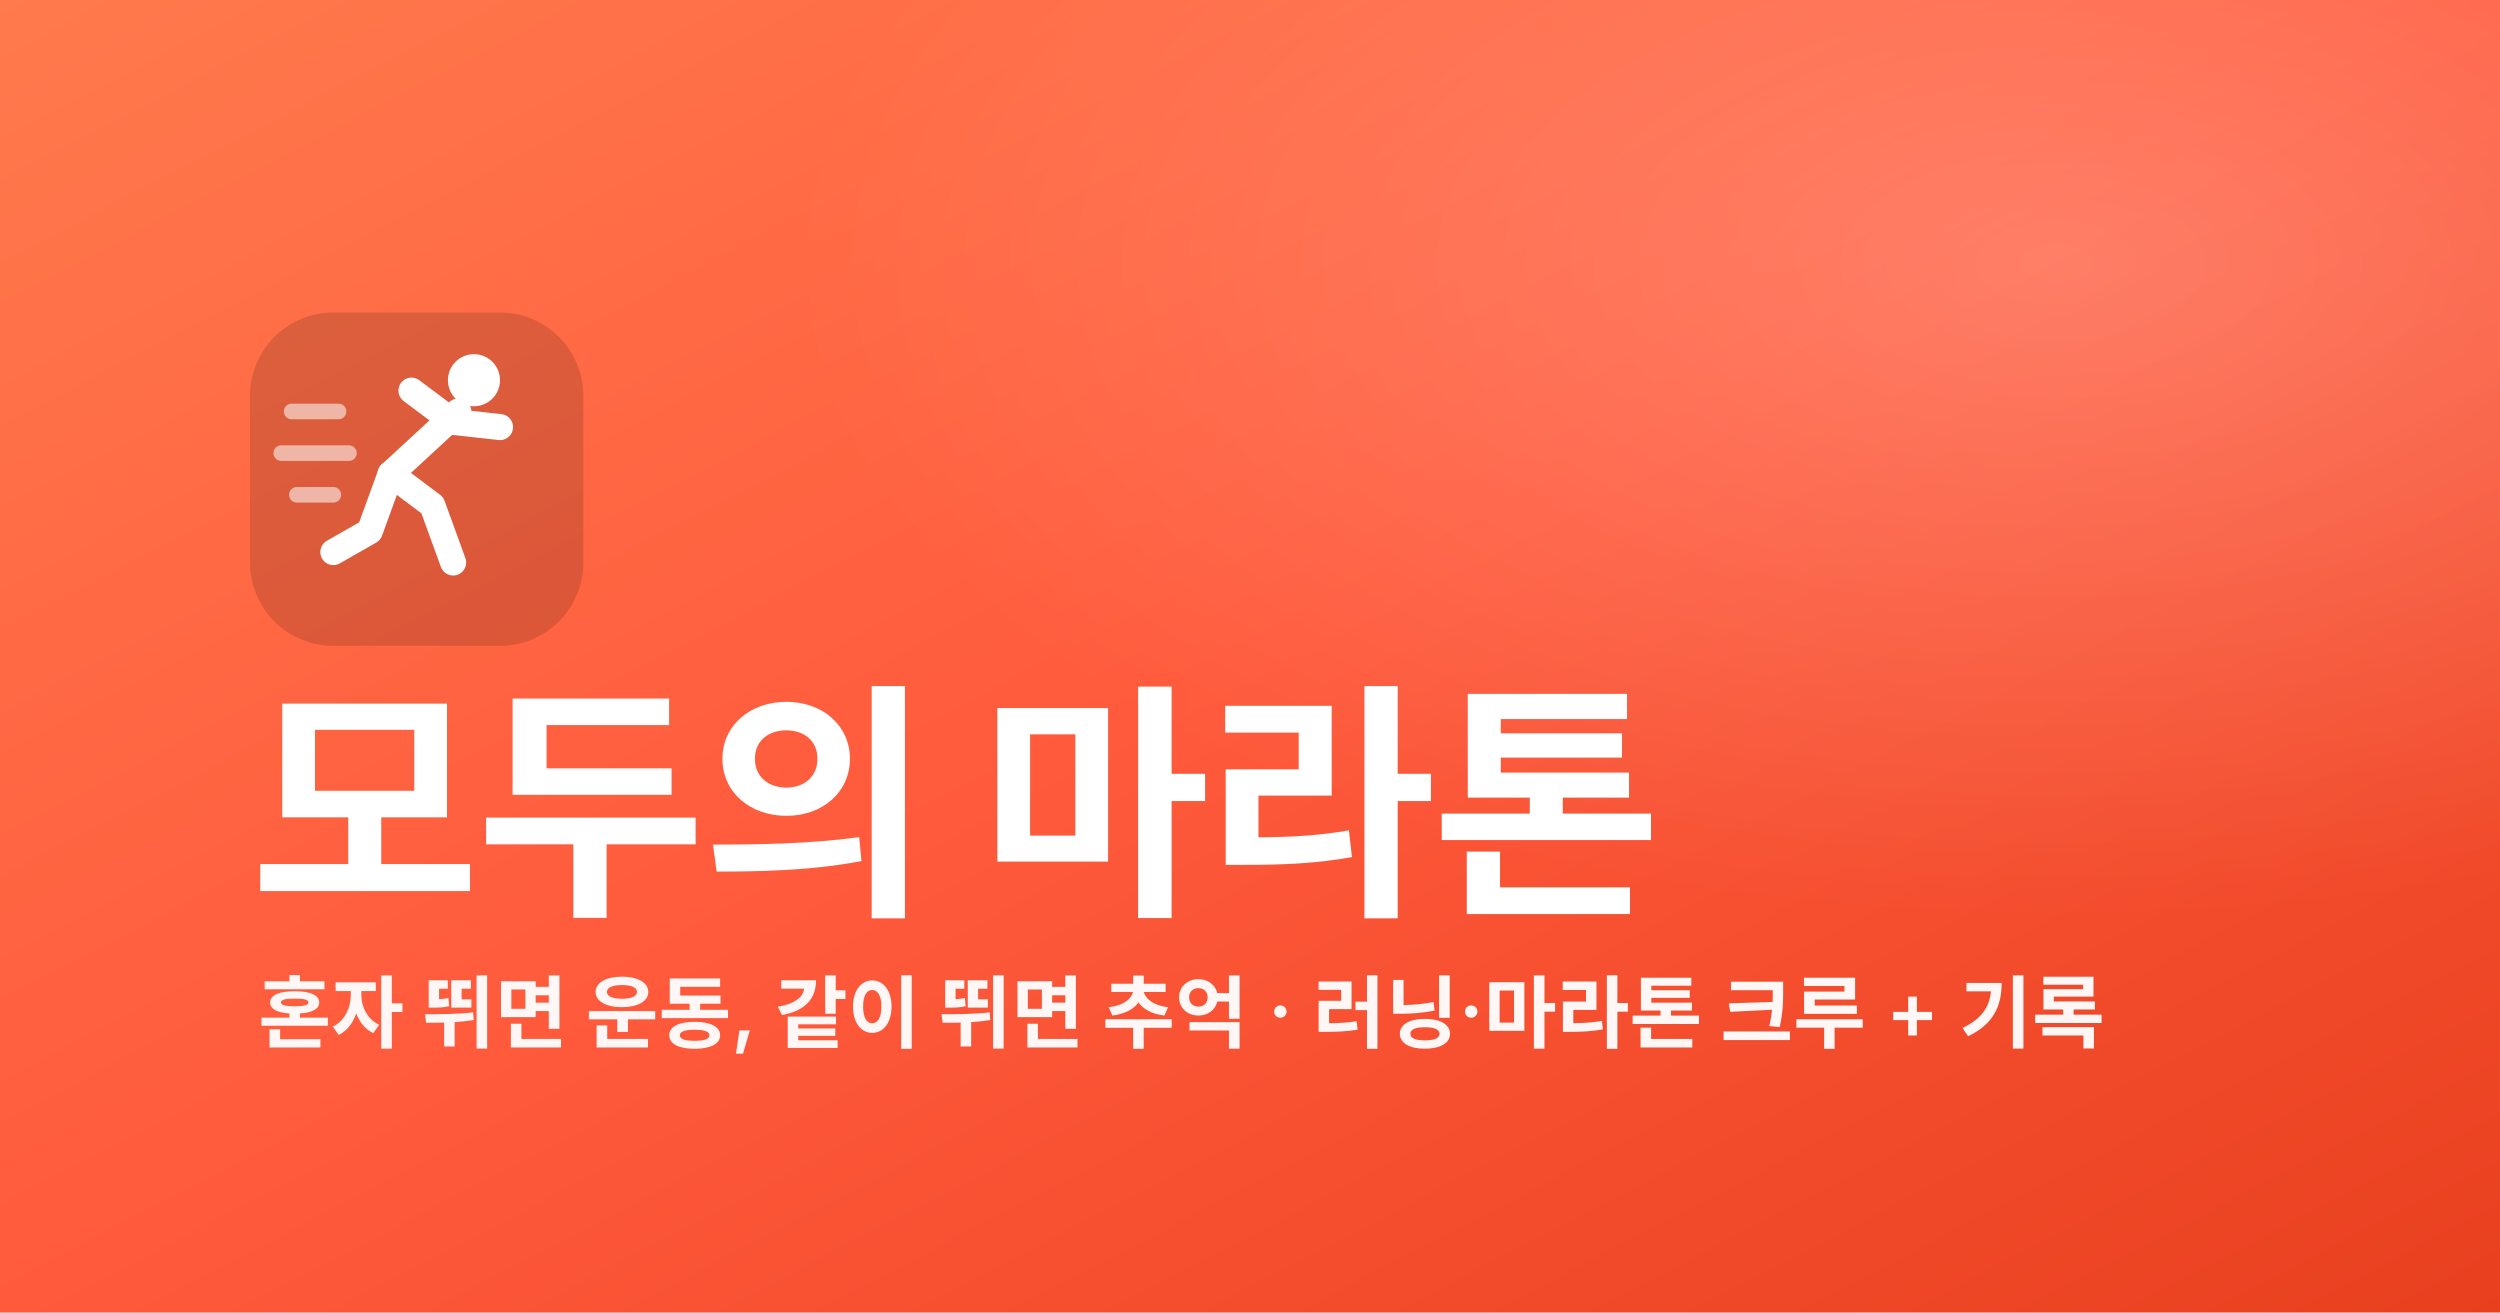
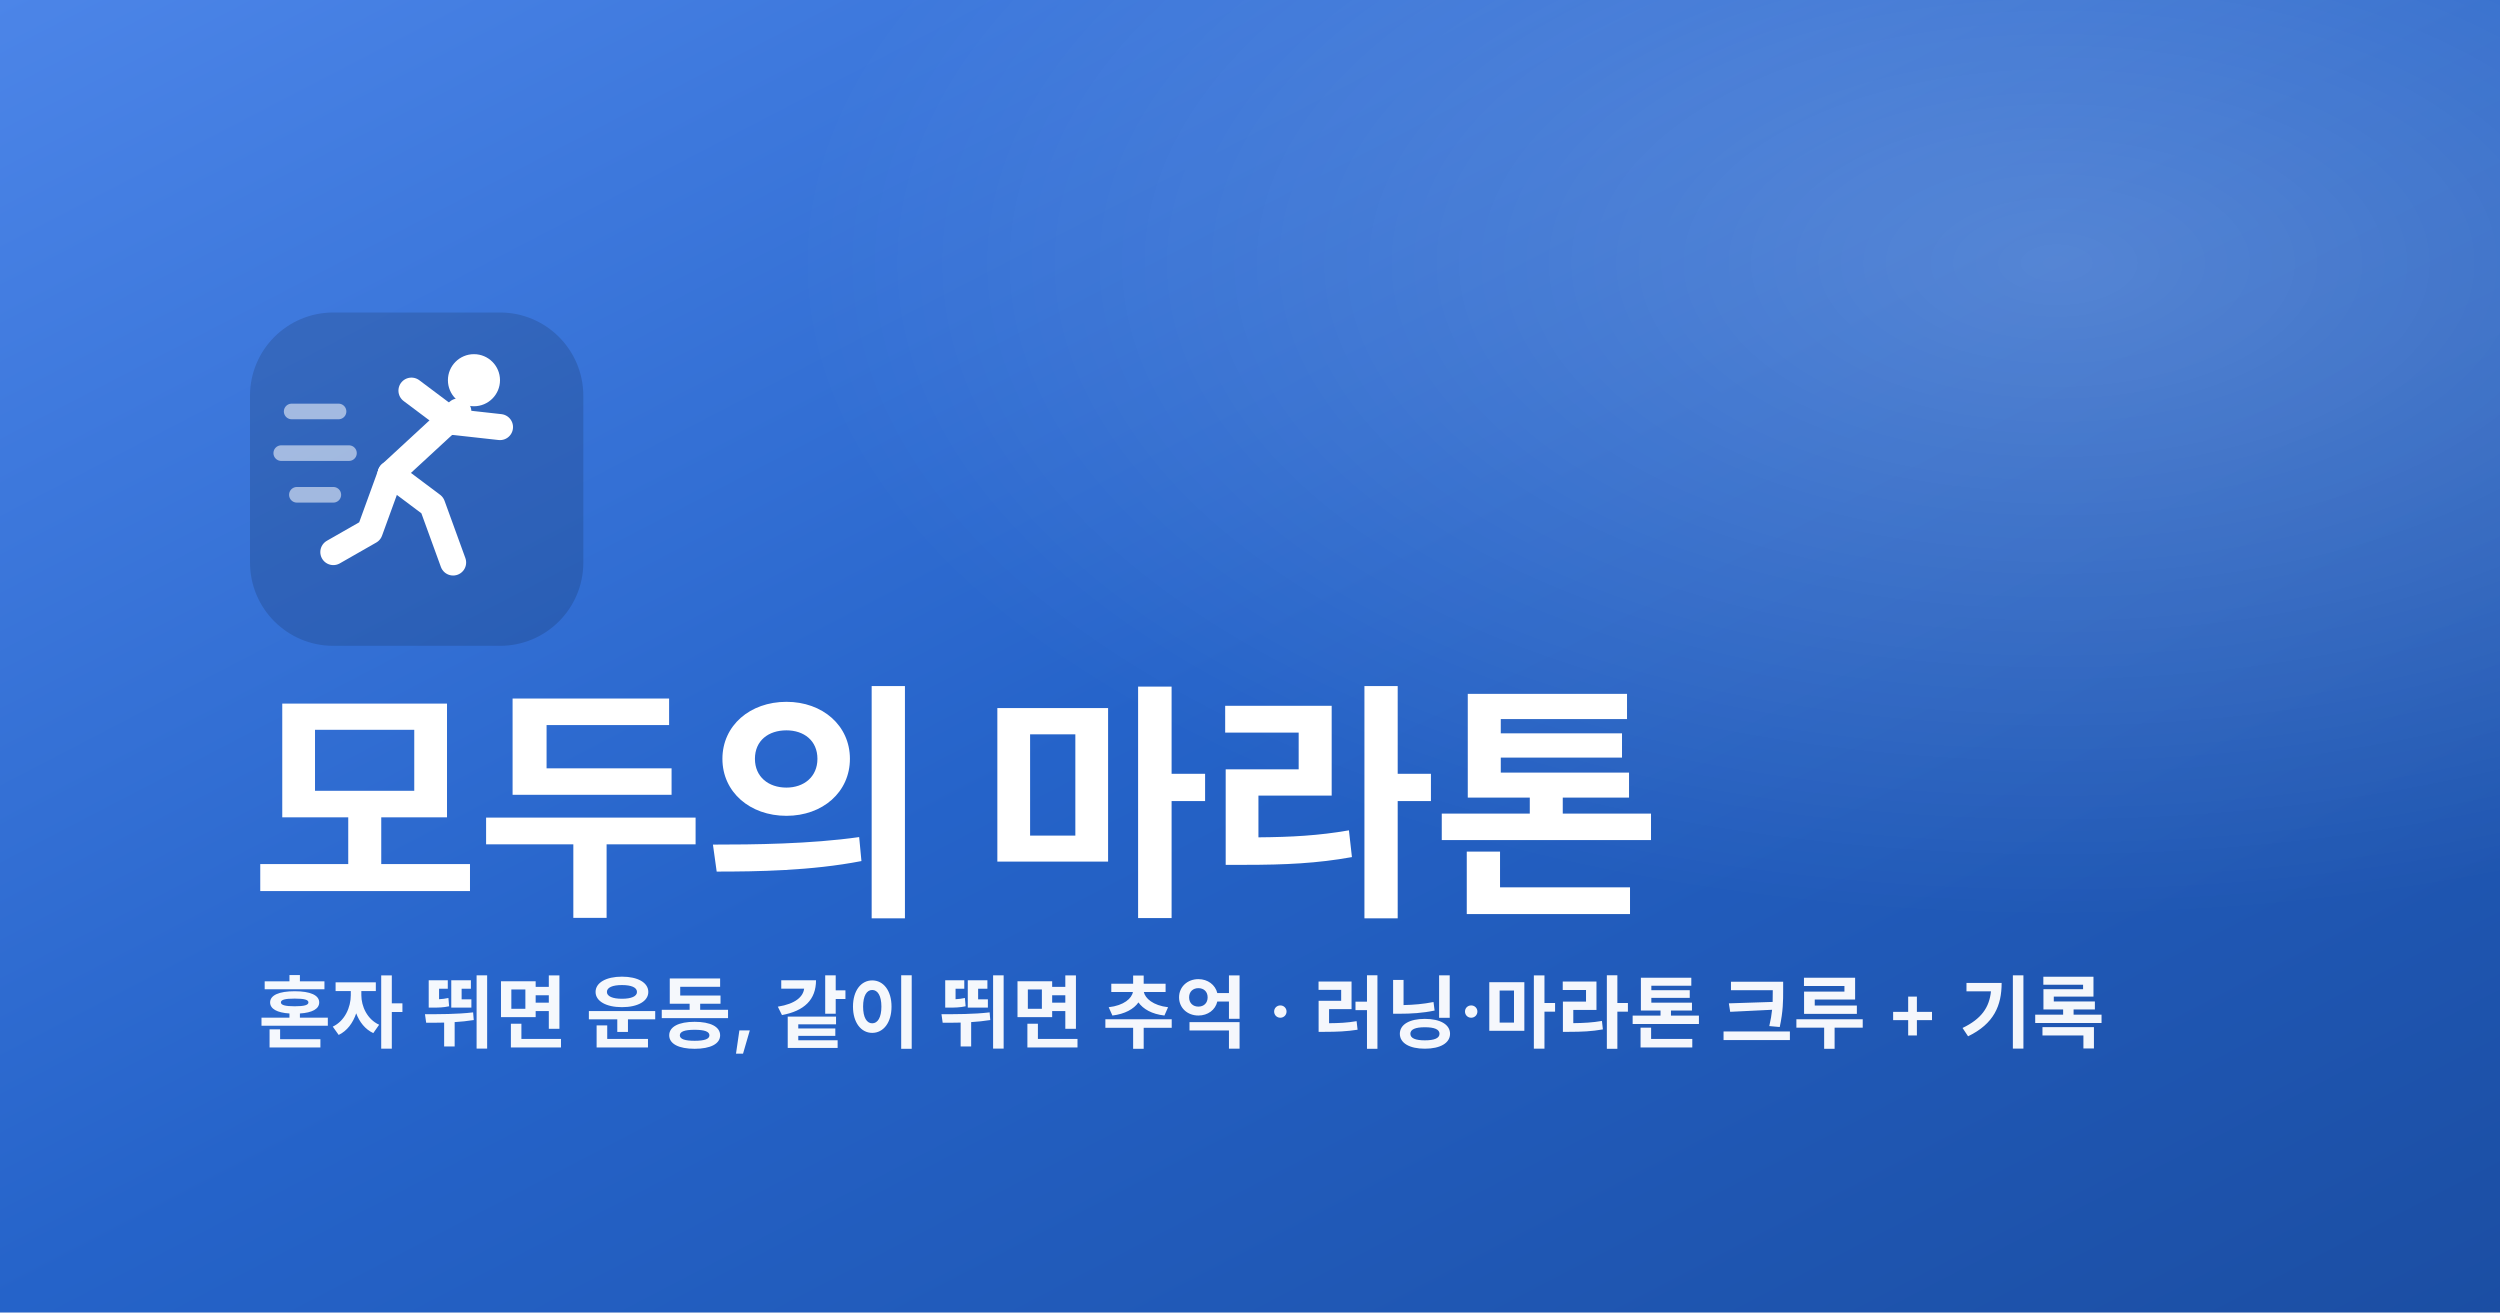
<svg xmlns="http://www.w3.org/2000/svg" width="1200" height="630" viewBox="0 0 1200 630" role="img" aria-label="모두의 마라톤 — 러닝·마라톤 크루 + 기록">
  <defs>
    <linearGradient id="og-bg" x1="0" y1="0" x2="1" y2="1">
-       <stop offset="0" stop-color="#ff7a4d" />
-       <stop offset="0.5" stop-color="#ff5a3c" />
-       <stop offset="1" stop-color="#e8401f" />
+       <stop offset="0" stop-color="#4c85e8" />
+       <stop offset="0.5" stop-color="#2563c9" />
+       <stop offset="1" stop-color="#1b4ea3" />
    </linearGradient>
    <radialGradient id="og-glow" cx="0.82" cy="0.2" r="0.5">
      <stop offset="0" stop-color="#ffffff" stop-opacity="0.22" />
      <stop offset="1" stop-color="#ffffff" stop-opacity="0" />
    </radialGradient>
  </defs>
  <rect width="1200" height="630" fill="url(#og-bg)" />
  <rect width="1200" height="630" fill="url(#og-glow)" />
  <g transform="translate(120,150) scale(2.5)">
    <rect width="64" height="64" rx="16" fill="rgba(0,0,0,0.14)" />
    <g stroke="#ffffff" stroke-width="3" stroke-linecap="round" opacity="0.55">
      <line x1="8" y1="19" x2="17" y2="19" />
      <line x1="6" y1="27" x2="19" y2="27" />
      <line x1="9" y1="35" x2="16" y2="35" />
    </g>
    <g fill="none" stroke="#ffffff" stroke-width="5" stroke-linecap="round" stroke-linejoin="round">
      <circle cx="43" cy="13" r="5" fill="#ffffff" stroke="none" />
      <path d="M40 19 L27 31" />
      <path d="M39 21 L48 22" />
      <path d="M39 21 L31 15" />
      <path d="M27 31 L35 37 L39 48" />
      <path d="M27 31 L23 42 L16 46" />
    </g>
  </g>
  <text x="120" y="430" font-family="'Black Han Sans', Pretendard, sans-serif" font-size="120" font-weight="900" fill="#ffffff" letter-spacing="-2">모두의 마라톤</text>
  <text x="124" y="500" font-family="Pretendard, -apple-system, sans-serif" font-size="38" font-weight="600" fill="#ffffff" opacity="0.95">혼자 뛰면 운동, 같이 뛰면 추억 · 러닝·마라톤 크루 + 기록</text>
</svg>
